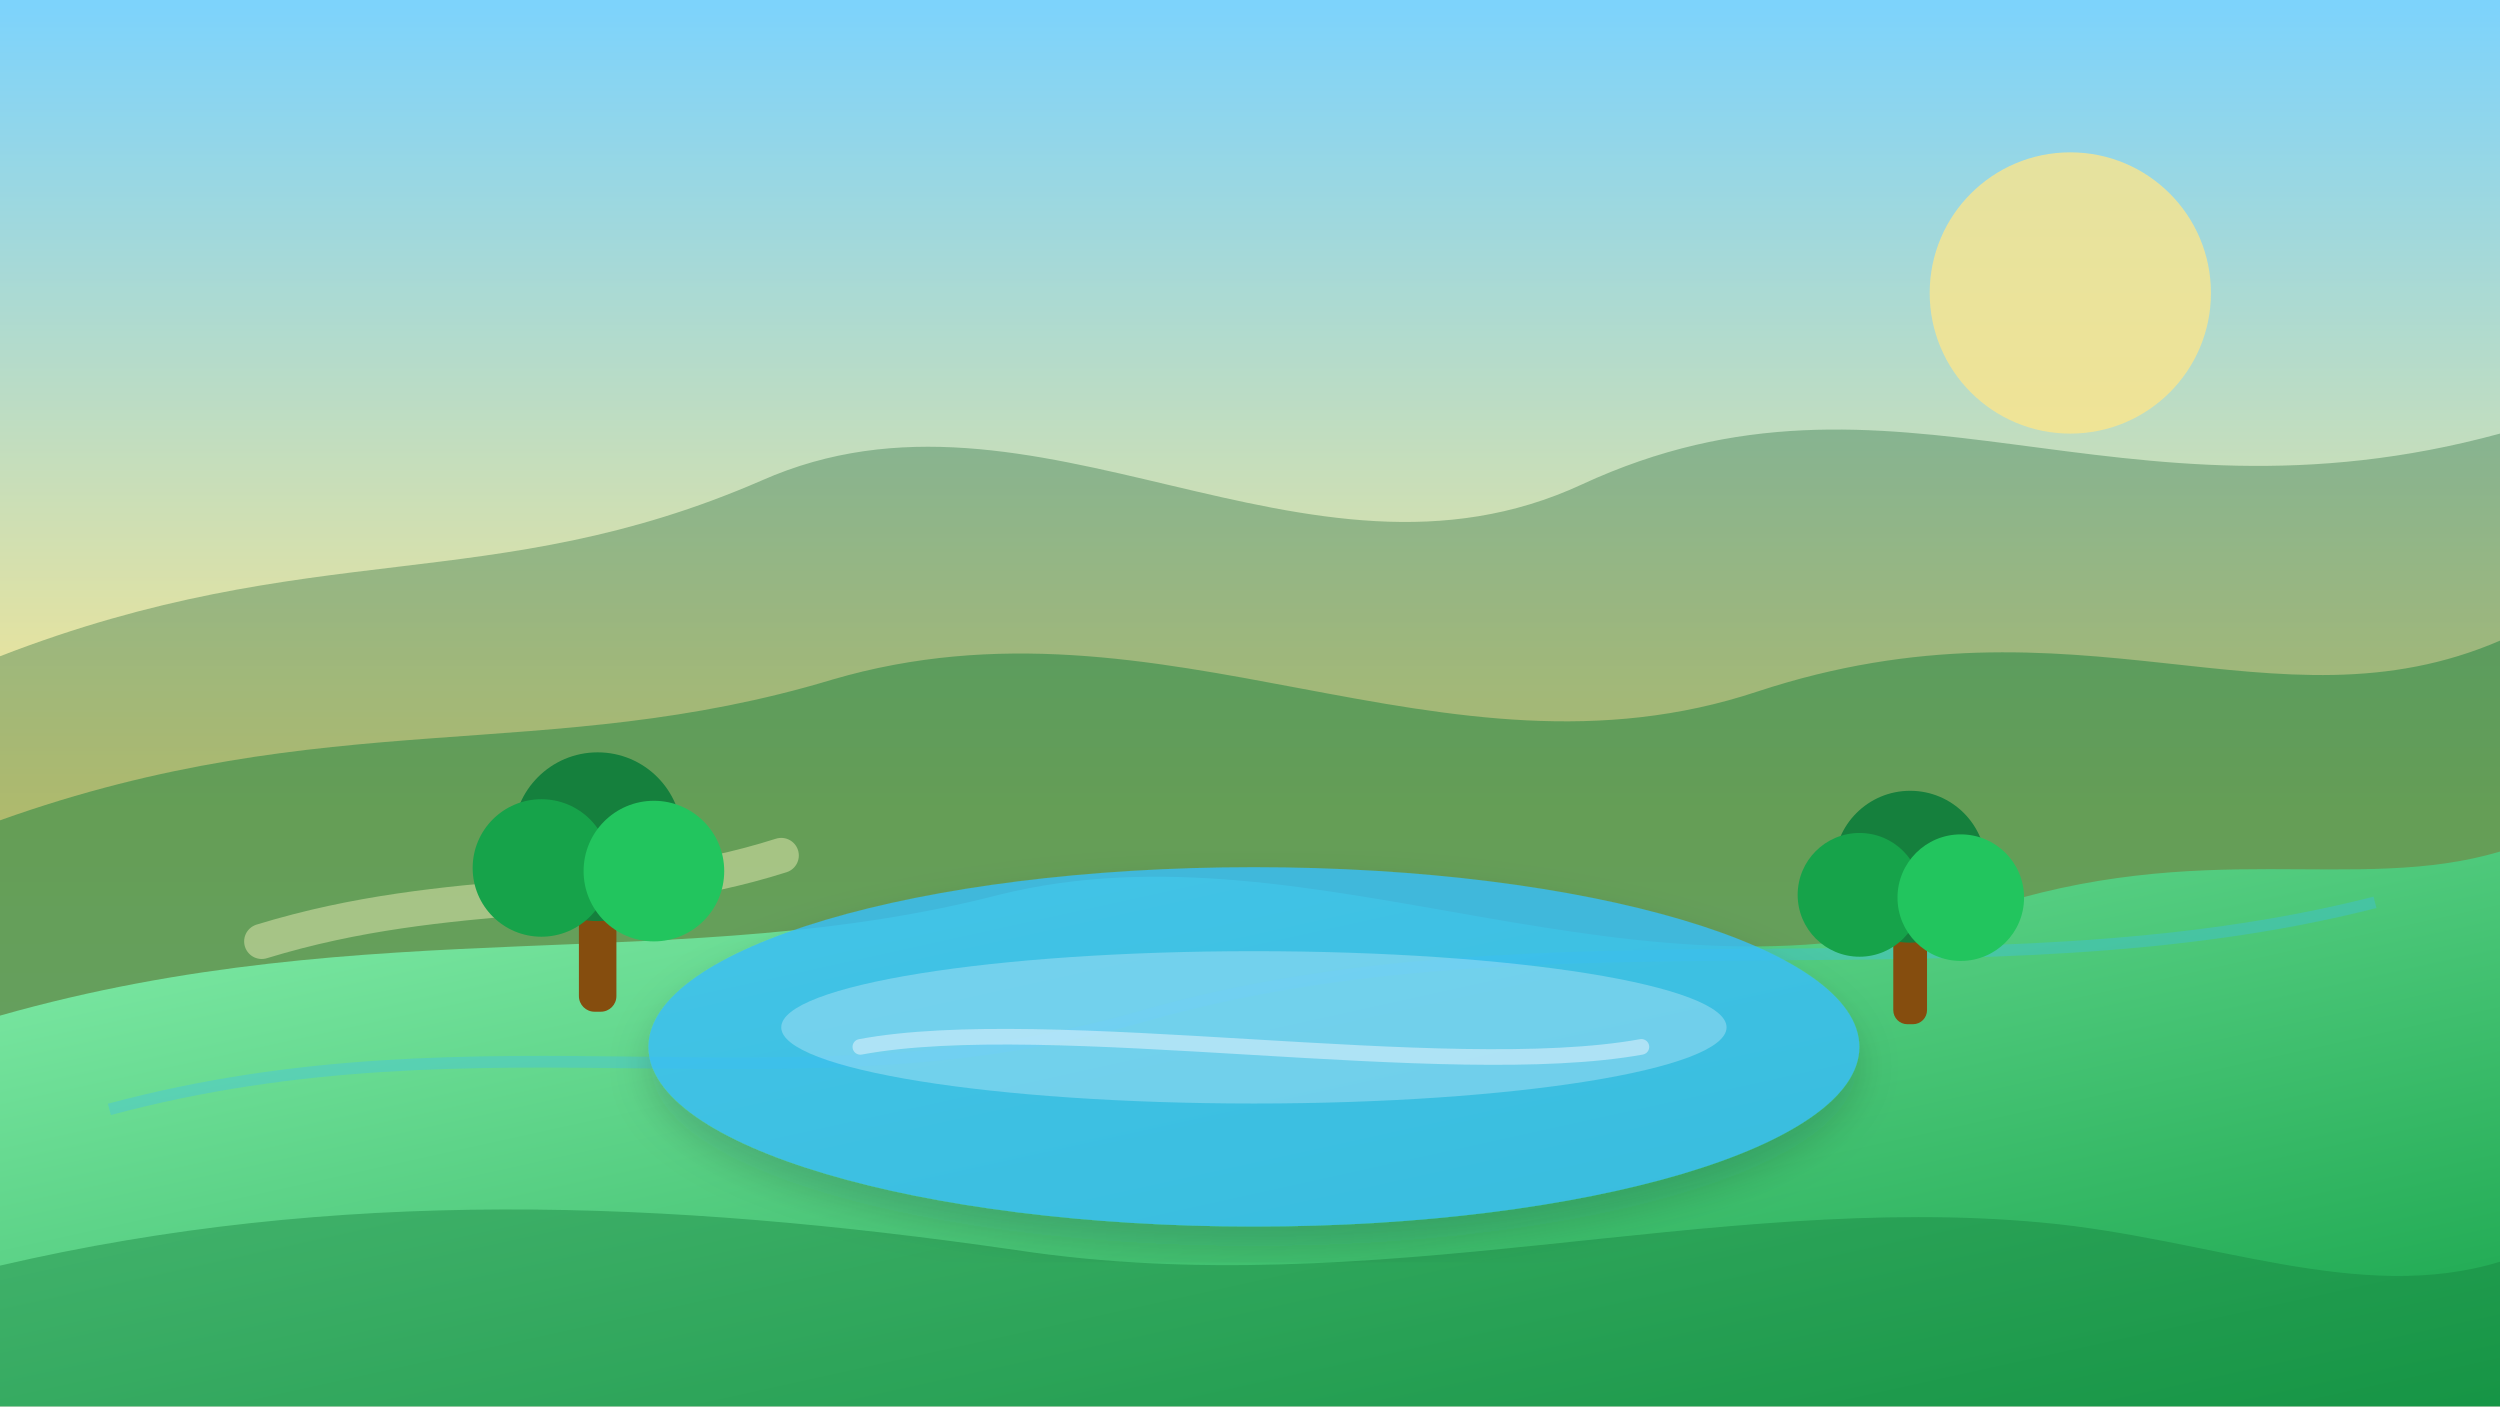
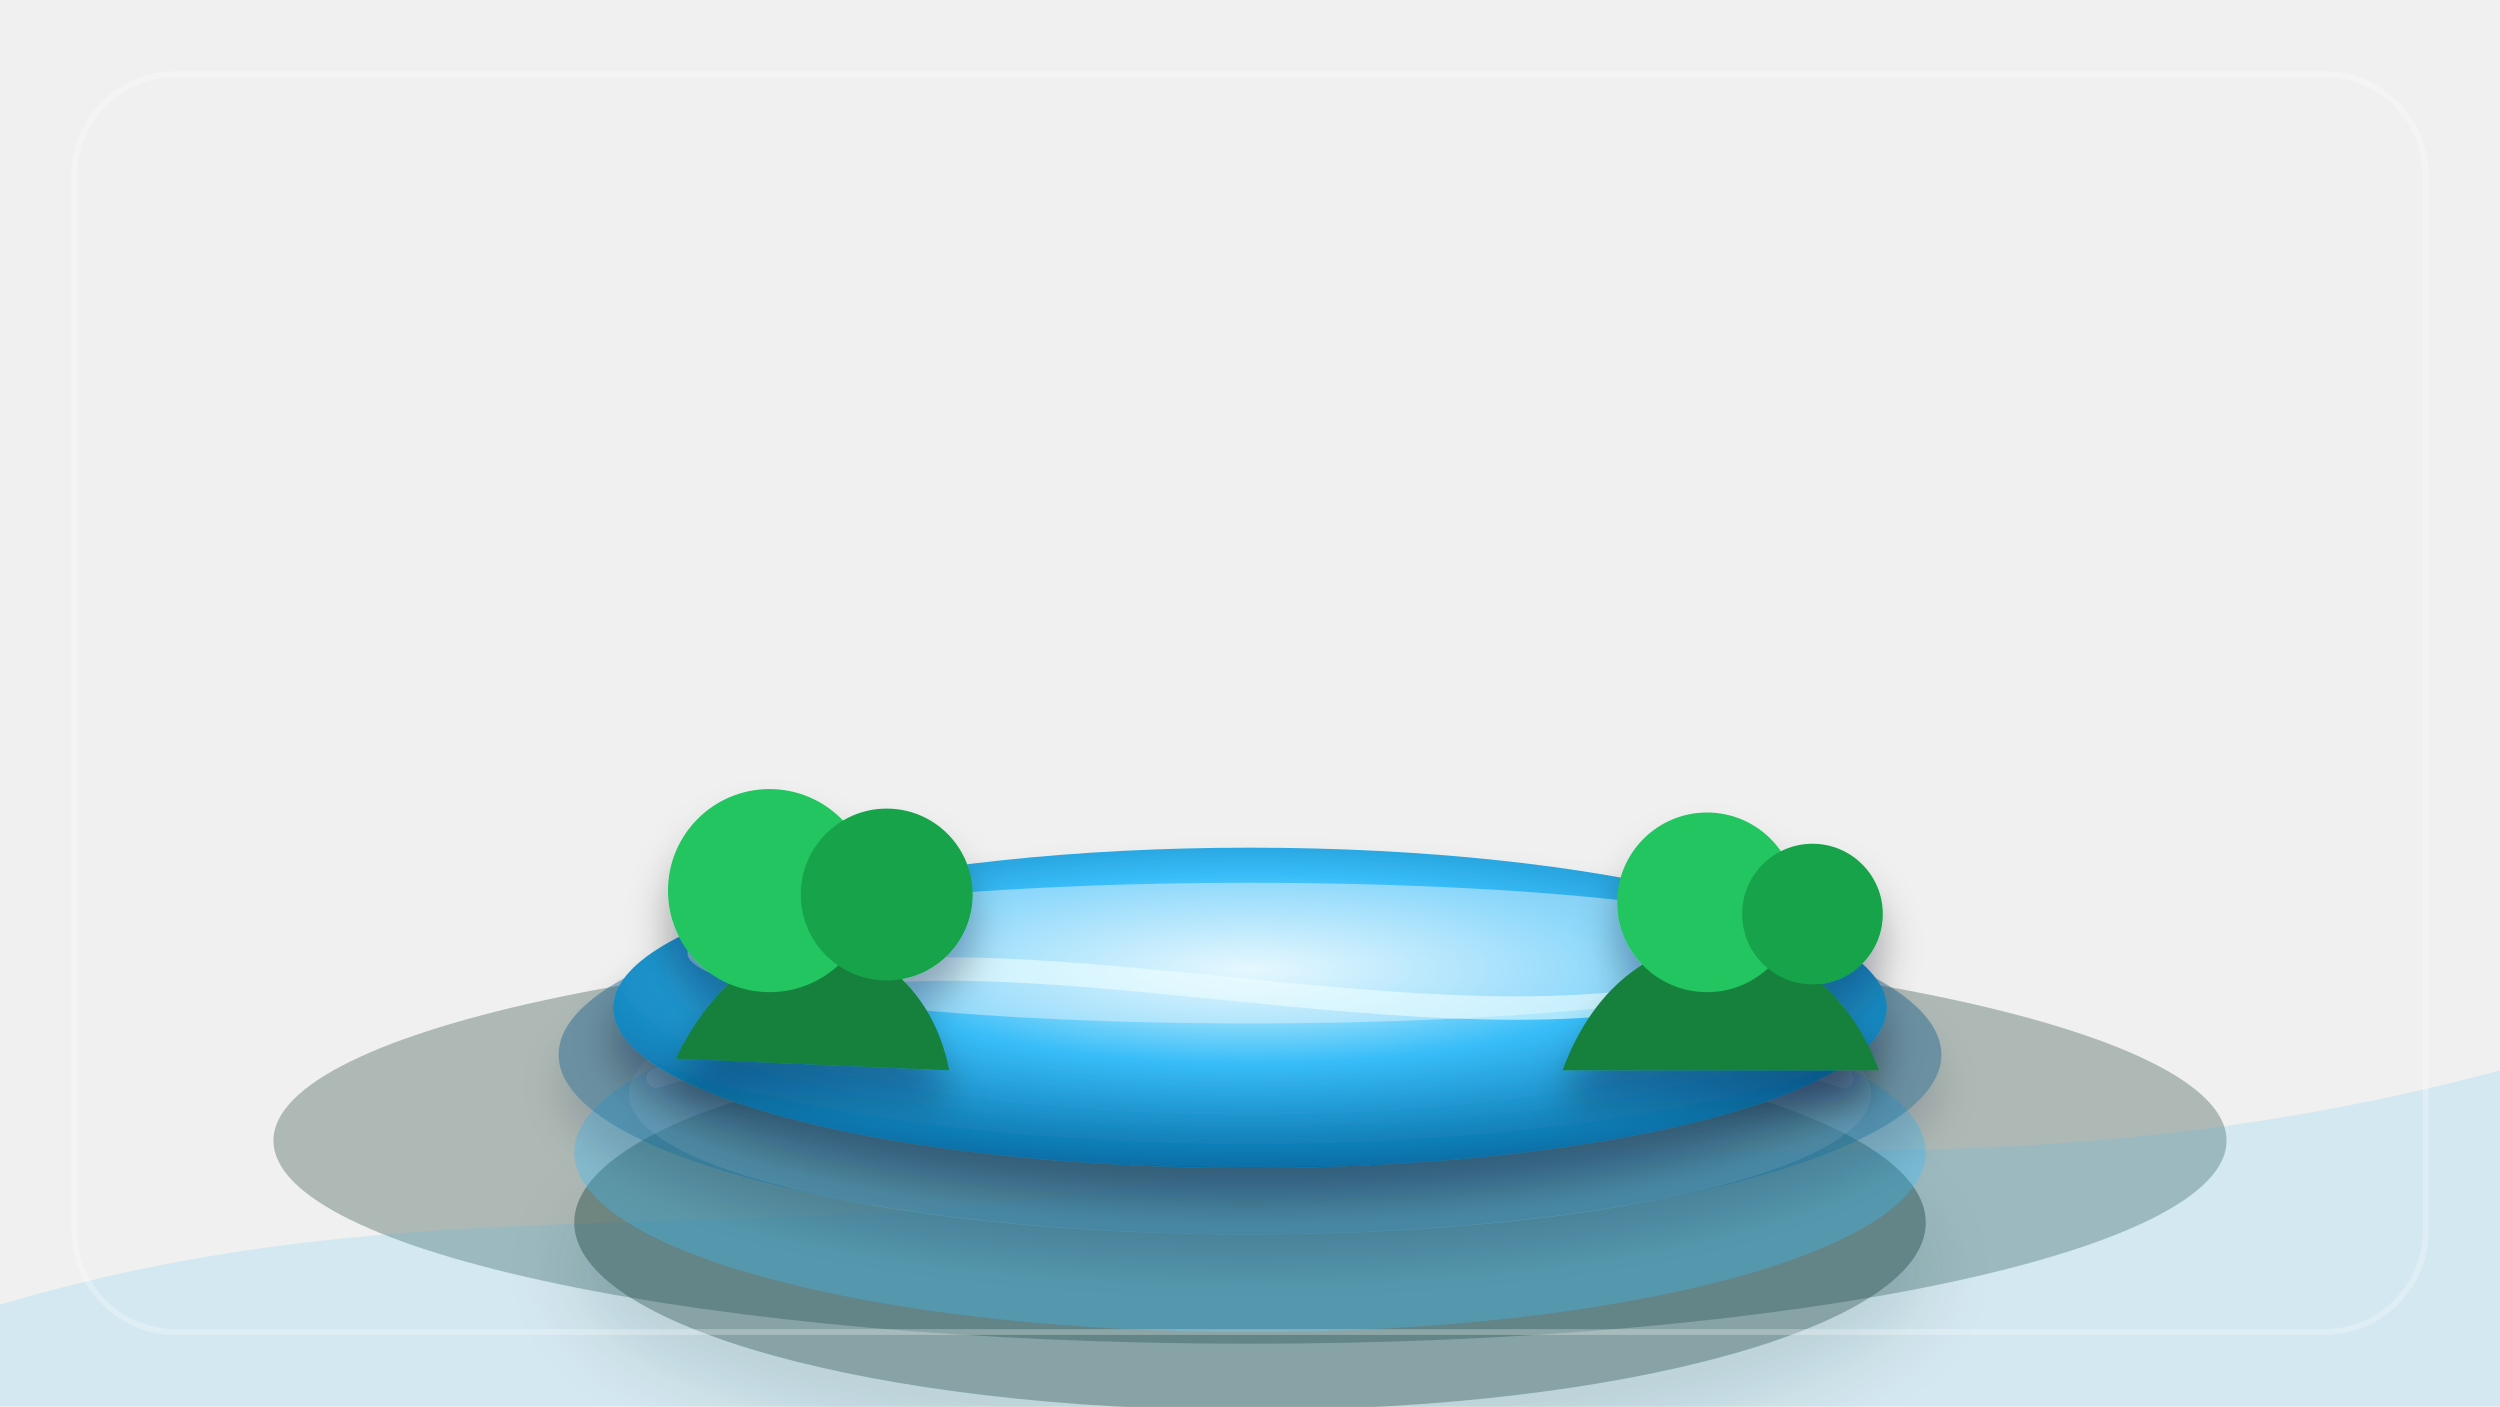
- <svg xmlns="http://www.w3.org/2000/svg" viewBox="0 0 1280 720" role="img" aria-label="reflection_pond marketplace preview">
+ <svg xmlns="http://www.w3.org/2000/svg" viewBox="0 0 1280 720" role="img" aria-label="reflection_pond marketplace render">
  <defs>
-     <linearGradient id="sky" x1="0" x2="0" y1="0" y2="1">
-       <stop offset="0%" stop-color="#7dd3fc" />
-       <stop offset="58%" stop-color="#fde68a" />
-       <stop offset="100%" stop-color="#fef3c7" />
+     <linearGradient id="glass" x1="0" x2="1" y1="0" y2="1">
+       <stop offset="0" stop-color="#f8fafc" stop-opacity="0.95" />
+       <stop offset="0.52" stop-color="#38bdf8" stop-opacity="0.42" />
+       <stop offset="1" stop-color="#0f172a" stop-opacity="0.18" />
    </linearGradient>
-     <linearGradient id="grass" x1="0" x2="1" y1="0" y2="1">
-       <stop offset="0%" stop-color="#86efac" />
-       <stop offset="100%" stop-color="#16a34a" />
+     <linearGradient id="gold" x1="0" x2="1" y1="0" y2="1">
+       <stop offset="0" stop-color="#fff7ad" />
+       <stop offset="0.48" stop-color="#facc15" />
+       <stop offset="1" stop-color="#a16207" />
    </linearGradient>
-     <filter id="soft" x="-10%" y="-10%" width="120%" height="120%">
-       <feDropShadow dx="0" dy="10" stdDeviation="10" flood-color="#0f172a" flood-opacity="0.2" />
+     <linearGradient id="stone" x1="0" x2="1" y1="0" y2="1">
+       <stop offset="0" stop-color="#f8fafc" />
+       <stop offset="0.5" stop-color="#cbd5e1" />
+       <stop offset="1" stop-color="#64748b" />
+     </linearGradient>
+     <linearGradient id="wood" x1="0" x2="1" y1="0" y2="1">
+       <stop offset="0" stop-color="#f59e0b" />
+       <stop offset="0.5" stop-color="#a16207" />
+       <stop offset="1" stop-color="#451a03" />
+     </linearGradient>
+     <radialGradient id="water" cx="50%" cy="38%" r="64%">
+       <stop offset="0" stop-color="#ecfeff" />
+       <stop offset="0.46" stop-color="#38bdf8" />
+       <stop offset="1" stop-color="#0369a1" />
+     </radialGradient>
+     <filter id="shadow" x="-40%" y="-40%" width="180%" height="180%">
+       <feDropShadow dx="0" dy="24" stdDeviation="18" flood-color="#052e16" flood-opacity="0.34" />
    </filter>
-     <filter id="glow" x="-40%" y="-40%" width="180%" height="180%">
-       <feGaussianBlur stdDeviation="6" result="blur" />
+     <filter id="lift" x="-25%" y="-30%" width="150%" height="170%">
+       <feDropShadow dx="0" dy="16" stdDeviation="10" flood-color="#020617" flood-opacity="0.32" />
+     </filter>
+     <filter id="glow" x="-70%" y="-70%" width="240%" height="240%">
+       <feGaussianBlur stdDeviation="10" result="blur" />
      <feMerge>
        <feMergeNode in="blur" />
        <feMergeNode in="SourceGraphic" />
      </feMerge>
    </filter>
  </defs>
-   <rect width="1280" height="720" fill="url(#sky)" />
-   <circle cx="1060" cy="150" r="72" fill="#fde68a" opacity="0.78" />
-   <path d="M0 336 C160 274 252 306 390 246 C530 184 668 314 810 248 C970 174 1082 276 1280 222 L1280 720 L0 720 Z" fill="#166534" opacity="0.34" />
-   <path d="M0 420 C168 360 280 392 426 348 C596 298 738 408 900 354 C1064 300 1164 378 1280 328 L1280 720 L0 720 Z" fill="#15803d" opacity="0.48" />
-   <path d="M0 520 C190 466 350 500 512 458 C674 418 840 526 1014 466 C1128 428 1206 458 1280 436 L1280 720 L0 720 Z" fill="url(#grass)" />
-   <path d="M0 648 C172 608 340 614 520 640 C704 668 876 610 1046 626 C1132 634 1208 668 1280 646 L1280 720 L0 720 Z" fill="#15803d" opacity="0.42" />
-   <path d="M134 482 C232 452 312 466 400 438" stroke="#fef9c3" stroke-width="18" stroke-linecap="round" opacity="0.42" />
-   <path d="M56 568 C250 516 408 572 586 520 C790 462 1012 514 1216 462" fill="none" stroke="#38bdf8" stroke-width="6" opacity="0.32" />
-   <ellipse cx="642" cy="536" rx="310" ry="92" fill="#38bdf8" opacity="0.82" filter="url(#soft)" />
-   <ellipse cx="642" cy="526" rx="242" ry="39" fill="#e0f2fe" opacity="0.32" />
-   <path d="M440.5 536 C536.6 518 741.2 554 840.4 536" fill="none" stroke="#e0f2fe" stroke-width="8" opacity="0.55" stroke-linecap="round" />
-   <rect x="296.4" y="438" width="19.2" height="80" rx="8" fill="#854d0e" />
-   <circle cx="306" cy="428.4" r="43.2" fill="#15803d" />
-   <circle cx="277.2" cy="444.4" r="35.2" fill="#16a34a" />
-   <circle cx="334.8" cy="446" r="36" fill="#22c55e" />
-   <rect x="969.36" y="452.4" width="17.28" height="72" rx="7.2" fill="#854d0e" />
-   <circle cx="978" cy="443.76" r="38.88" fill="#15803d" />
-   <circle cx="952.08" cy="458.16" r="31.68" fill="#16a34a" />
-   <circle cx="1003.92" cy="459.6" r="32.4" fill="#22c55e" />
+   <rect width="1280" height="720" fill="#ffffff" opacity="0.02" />
+   <ellipse cx="640" cy="584" rx="500" ry="104" fill="#022c22" opacity="0.28" />
+   <path d="M0 668 C214 604 392 642 598 604 C808 566 1004 622 1280 548 L1280 720 L0 720 Z" fill="#38bdf8" opacity="0.15" />
+   <ellipse cx="640" cy="626" rx="346" ry="96" fill="#022c22" opacity="0.36" filter="url(#shadow)" />
+   <ellipse cx="640" cy="590" rx="346" ry="92" fill="#38bdf8" opacity="0.34" />
+   <ellipse cx="640" cy="560" rx="318" ry="72" fill="#f8fafc" opacity="0.2" />
+   <path d="M336 552 C492 504 788 502 944 552" fill="none" stroke="#ffffff" stroke-width="10" opacity="0.32" stroke-linecap="round" />
+   <ellipse cx="640" cy="540" rx="354" ry="92" fill="#075985" opacity="0.42" filter="url(#lift)" />
+   <ellipse cx="640" cy="516" rx="326" ry="82" fill="url(#water)" filter="url(#lift)" />
+   <ellipse cx="640" cy="488" rx="288" ry="36" fill="#e0f2fe" opacity="0.5" />
+   <path d="M398 506 C526 470 754 548 896 500" fill="none" stroke="#ecfeff" stroke-width="12" opacity="0.62" stroke-linecap="round" />
+   <g filter="url(#lift)">
+     <path d="M346 542 C390 452 472 476 486 548" fill="#15803d" />
+     <path d="M800 548 C834 456 932 466 962 548" fill="#15803d" />
+     <circle cx="394" cy="456" r="52" fill="#22c55e" />
+     <circle cx="454" cy="458" r="44" fill="#16a34a" />
+     <circle cx="874" cy="462" r="46" fill="#22c55e" />
+     <circle cx="928" cy="468" r="36" fill="#16a34a" />
+   </g>
+   <rect x="38" y="38" width="1204" height="644" rx="52" fill="none" stroke="#ffffff" stroke-opacity="0.26" stroke-width="3" />
</svg>
